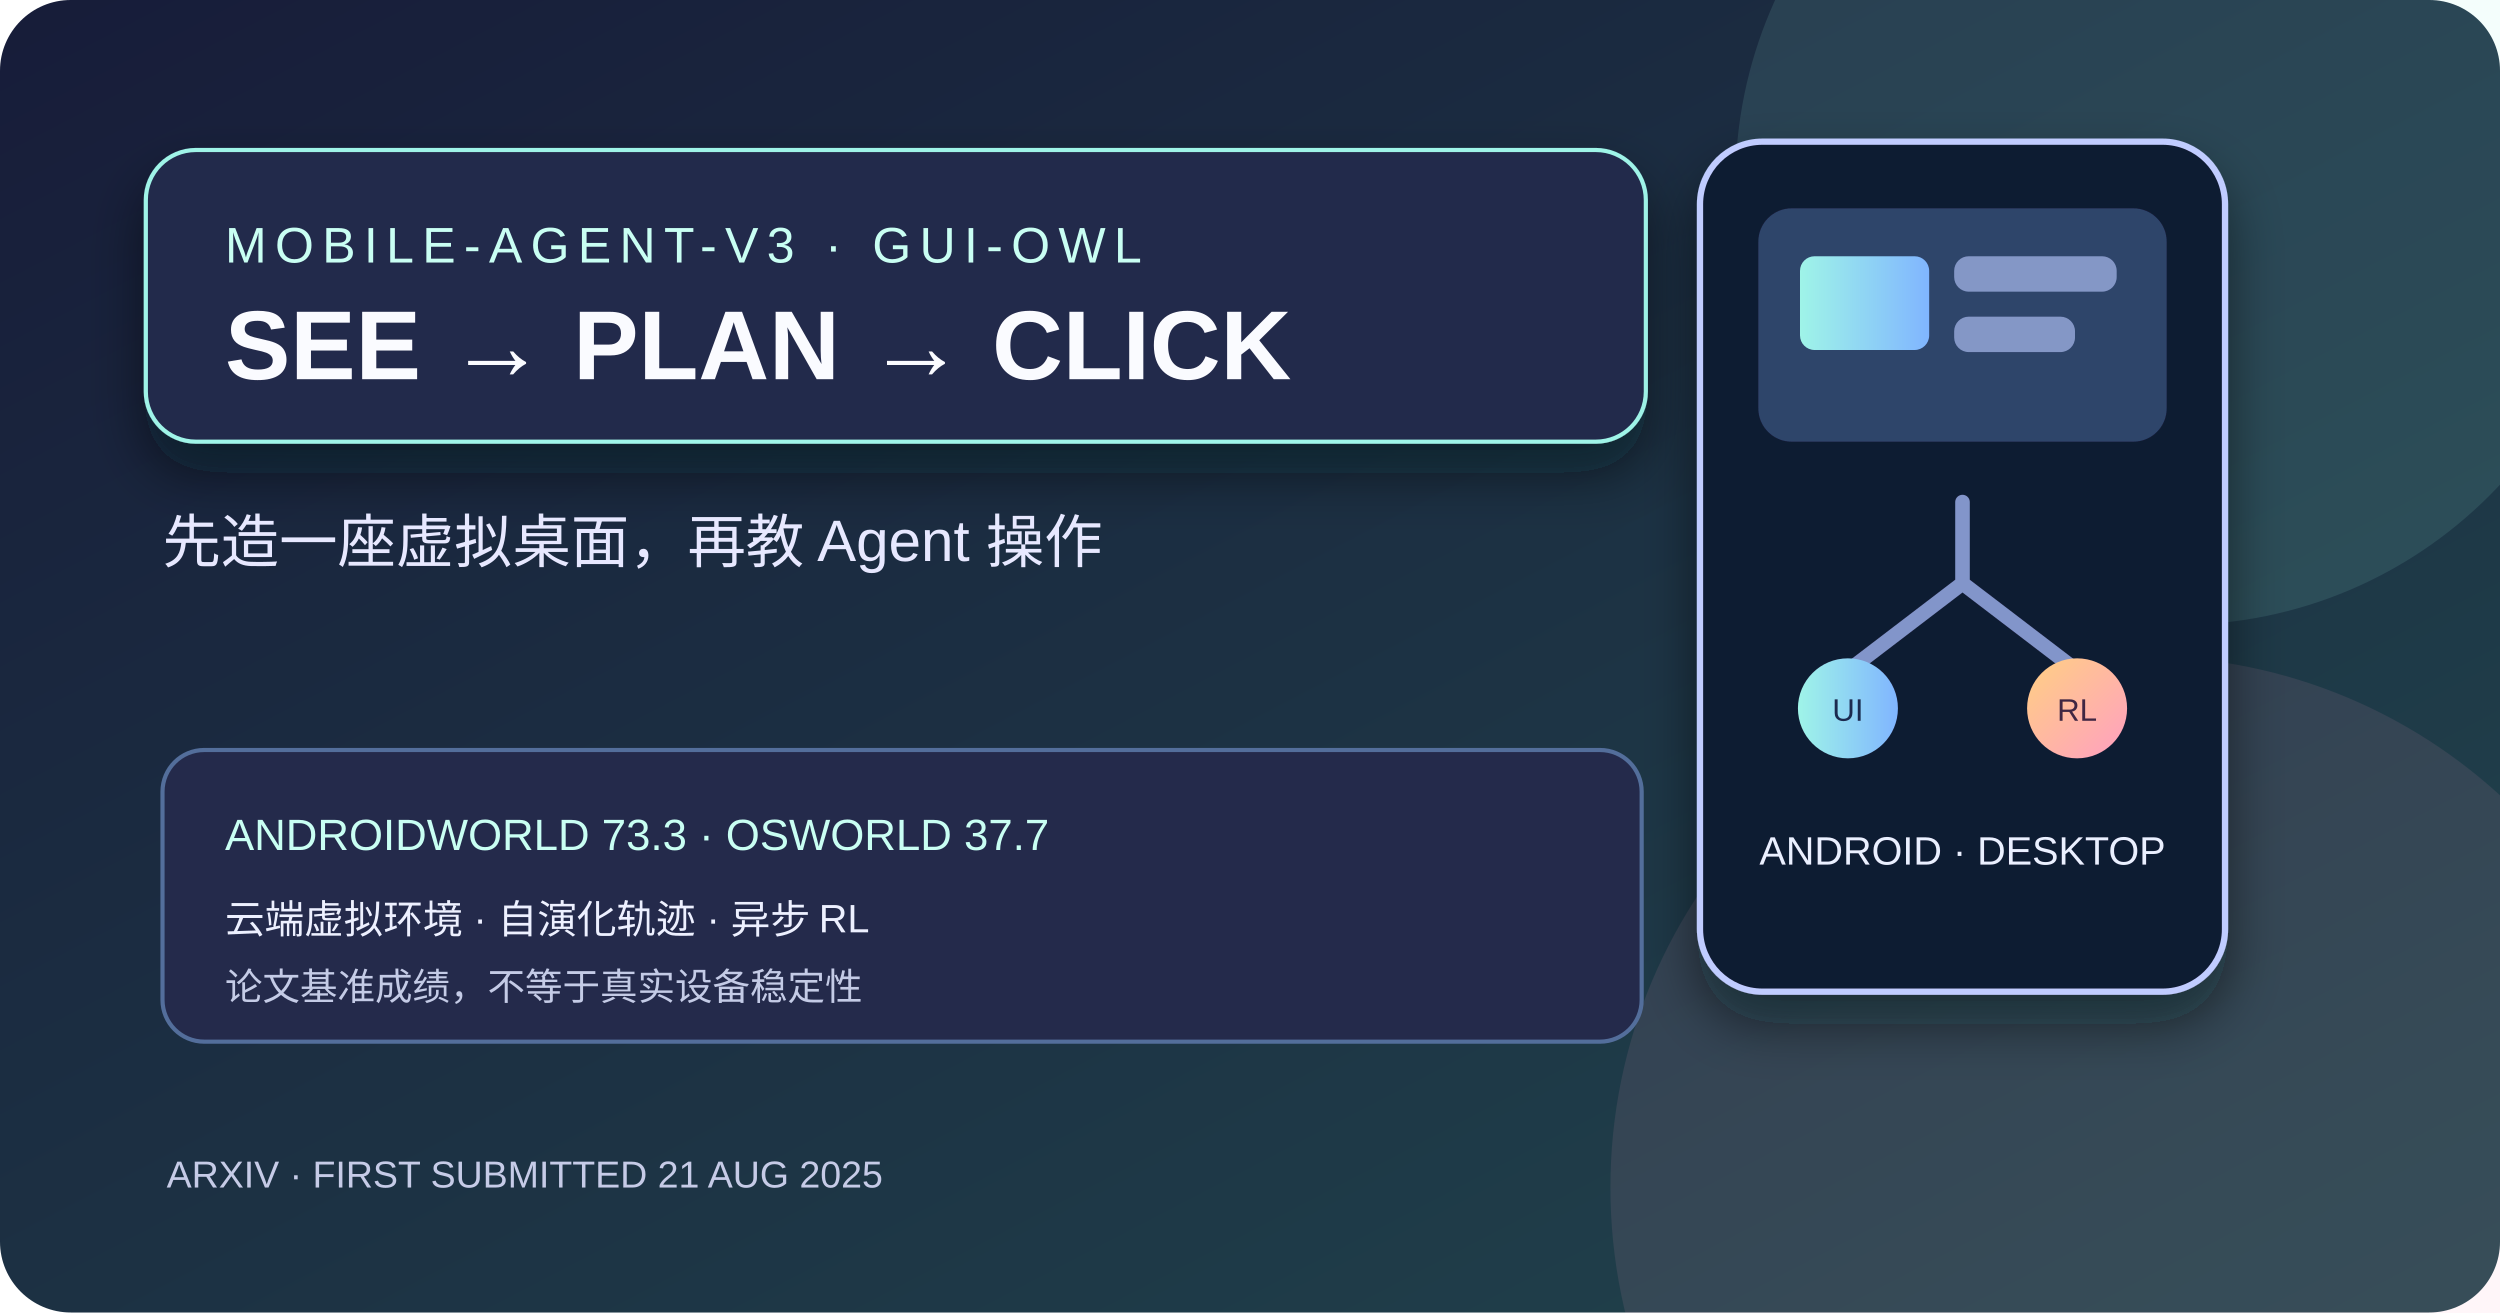
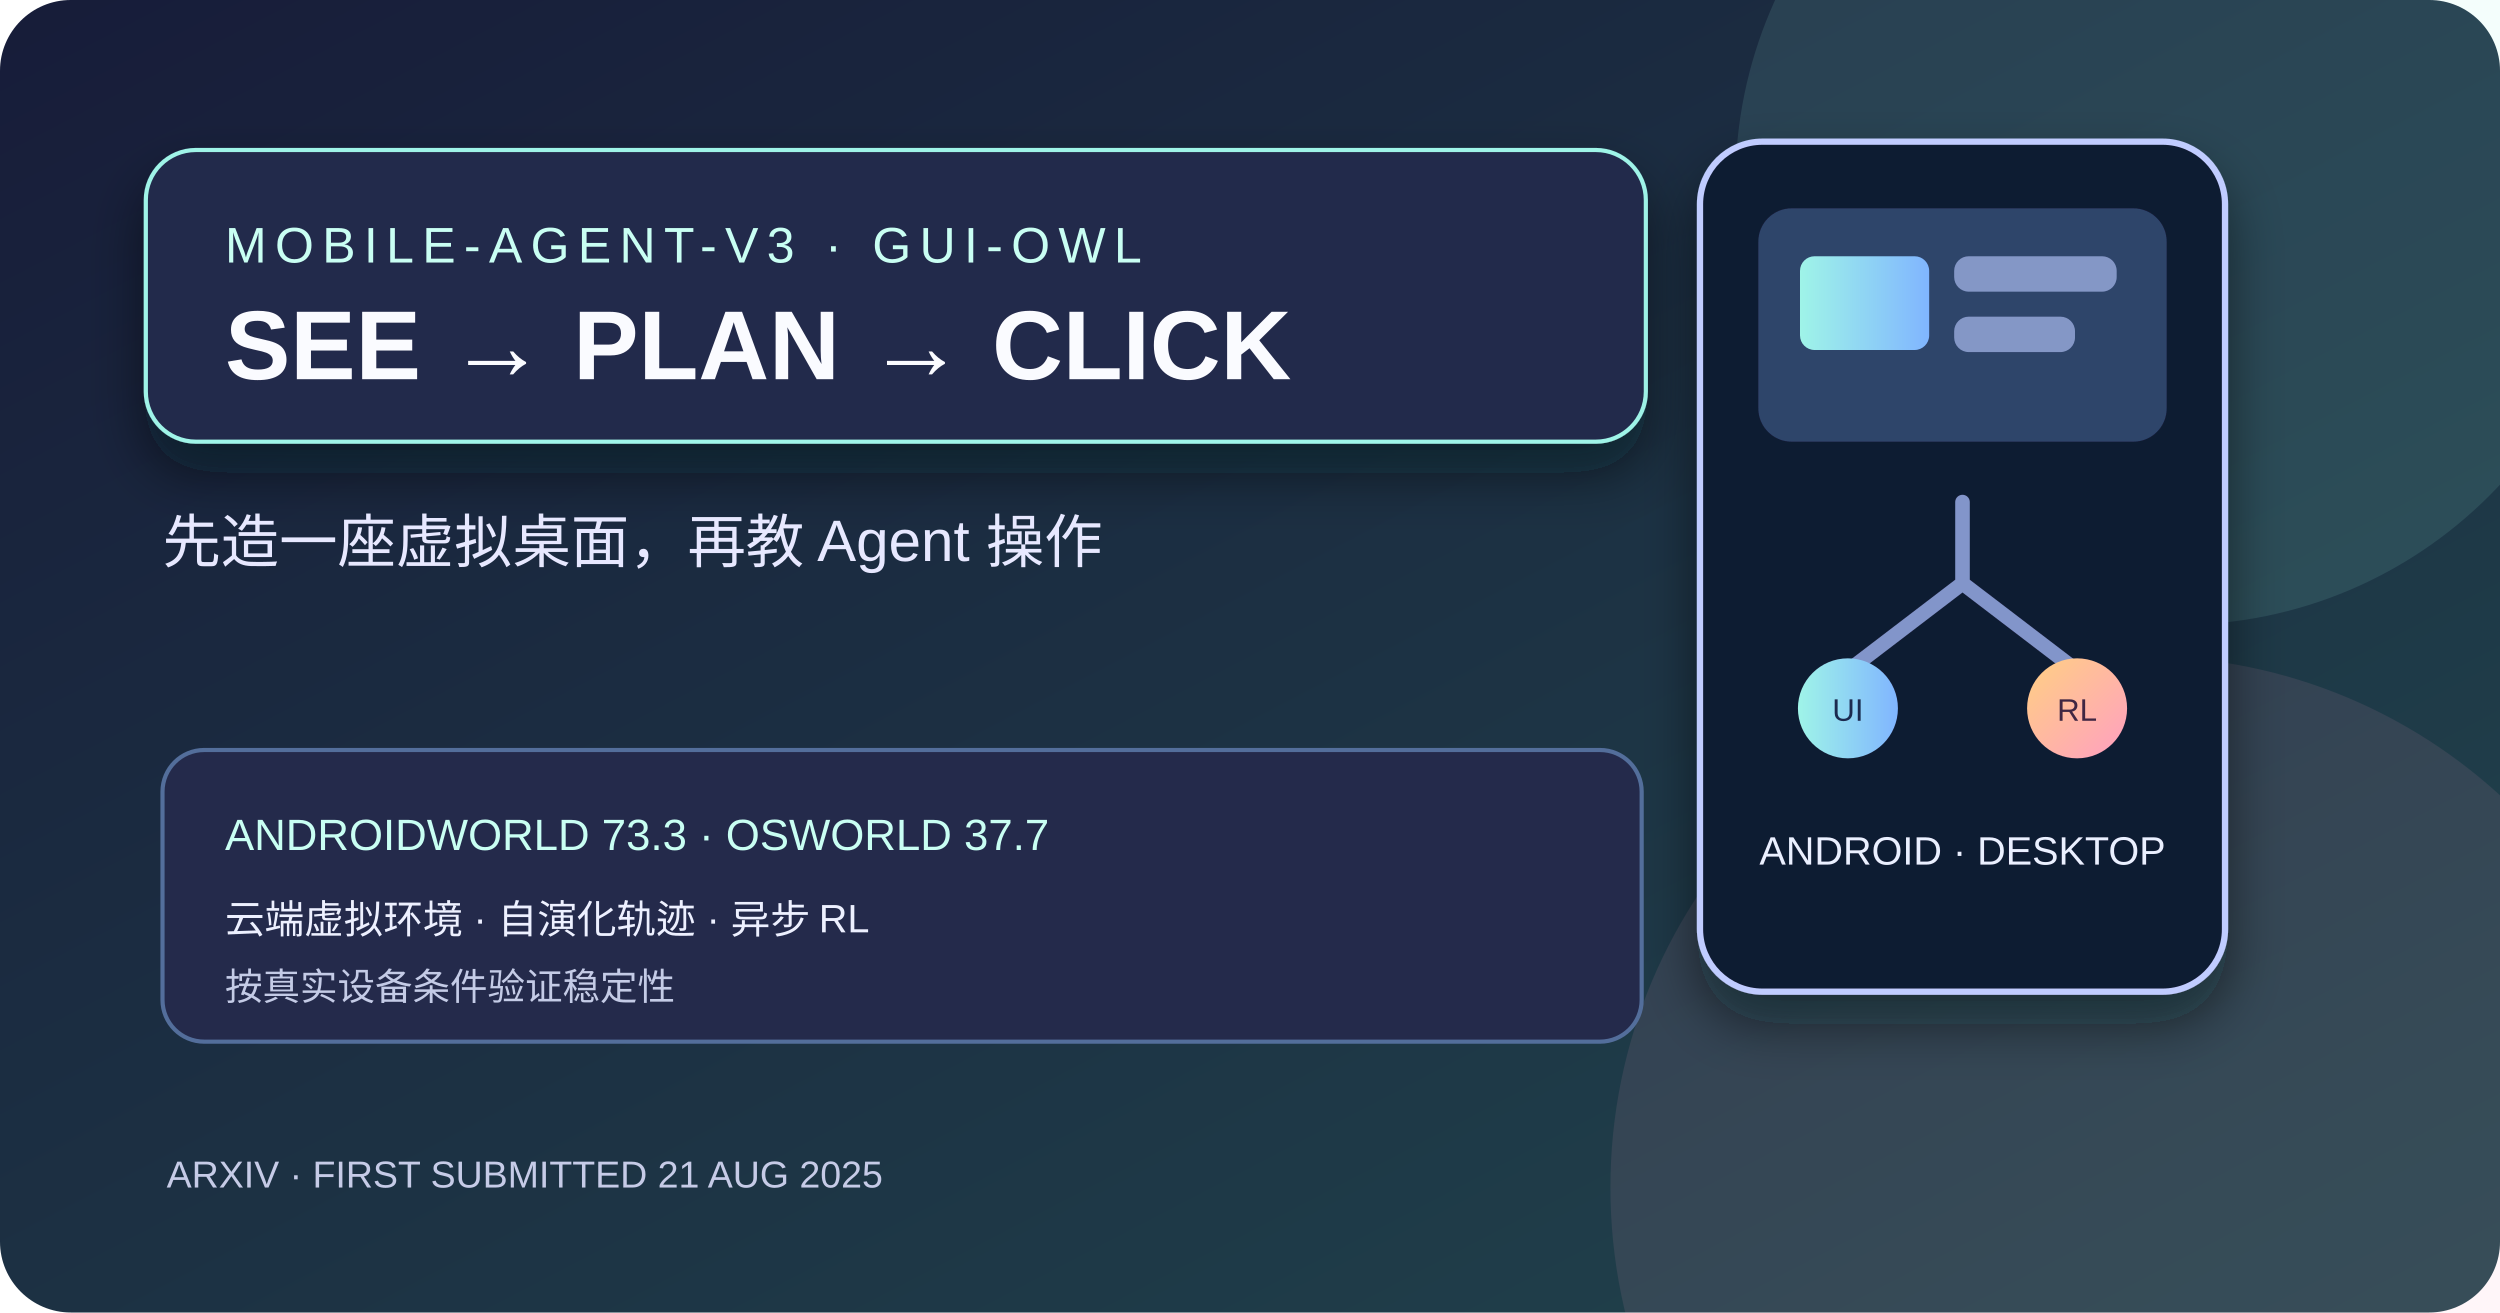
<svg xmlns="http://www.w3.org/2000/svg" width="1200" height="630" viewBox="0 0 1200 630" role="img" aria-labelledby="title desc">
  <defs>
    <linearGradient id="bg" x1="0" y1="0" x2="1" y2="1">
      <stop offset="0" stop-color="#171c39" />
      <stop offset="1" stop-color="#21454d" />
    </linearGradient>
    <linearGradient id="cyan" x1="0" y1="0" x2="1" y2="0">
      <stop offset="0" stop-color="#9ff4e8" />
      <stop offset="1" stop-color="#80b5ff" />
    </linearGradient>
    <linearGradient id="orange" x1="0" y1="0" x2="1" y2="1">
      <stop offset="0" stop-color="#ffd083" />
      <stop offset="1" stop-color="#ff9fc1" />
    </linearGradient>
    <filter id="shadow" x="-30%" y="-30%" width="160%" height="160%">
      <feDropShadow dx="0" dy="14" stdDeviation="13" flood-color="#070a16" flood-opacity=".5" />
    </filter>
  </defs>
  <rect width="1200" height="630" rx="34" fill="url(#bg)" />
  <circle cx="1045" cy="88" r="212" fill="#9ff4e8" opacity=".11" />
  <circle cx="1028" cy="570" r="255" fill="#ff9fc1" opacity=".1" />
  <g filter="url(#shadow)">
    <rect x="70" y="72" width="720" height="140" rx="24" fill="#242a4b" stroke="#9ff4e8" stroke-width="2" />
    <text x="108" y="126" font-family="Arial, Helvetica, sans-serif" font-size="24" letter-spacing="4" fill="#c9fff3">MOBILE-AGENT-V3 · GUI-OWL</text>
    <text x="108" y="182" font-family="Arial, Helvetica, sans-serif" font-size="47" font-weight="700" fill="#fafbff">SEE → PLAN → CLICK</text>
  </g>
  <text x="78" y="270" font-family="Arial, Helvetica, sans-serif" font-size="28" fill="#e7e8ff">先造一座虚拟桌面，再教 Agent 操作</text>
  <g transform="translate(816 68)" filter="url(#shadow)">
    <rect x="0" y="0" width="252" height="408" rx="30" fill="#111a33" stroke="#c0ccff" stroke-width="3" />
    <rect x="28" y="32" width="196" height="112" rx="16" fill="#2e446b" />
    <rect x="48" y="55" width="62" height="45" rx="7" fill="url(#cyan)" />
    <rect x="122" y="55" width="78" height="17" rx="7" fill="#8497c6" />
    <rect x="122" y="84" width="58" height="17" rx="7" fill="#8497c6" />
    <path d="M126 173v39M126 212l-55 42M126 212l55 42" stroke="#8295ca" stroke-width="7" stroke-linecap="round" />
    <circle cx="71" cy="272" r="24" fill="url(#cyan)" />
    <circle cx="181" cy="272" r="24" fill="url(#orange)" />
    <text x="71" y="278" text-anchor="middle" font-family="Arial, Helvetica, sans-serif" font-size="15" fill="#1c2c50">UI</text>
    <text x="181" y="278" text-anchor="middle" font-family="Arial, Helvetica, sans-serif" font-size="15" fill="#402743">RL</text>
    <text x="126" y="347" text-anchor="middle" font-family="Arial, Helvetica, sans-serif" font-size="19" fill="#eaf0ff">ANDROID · DESKTOP</text>
  </g>
  <g transform="translate(78 360)">
    <rect width="710" height="140" rx="20" fill="#242a4b" stroke="#536e9b" stroke-width="2" />
    <text x="30" y="48" font-family="Arial, Helvetica, sans-serif" font-size="21" fill="#c9fff3">ANDROIDWORLD 73.3 · OSWORLD 37.7</text>
    <text x="30" y="88" font-family="Arial, Helvetica, sans-serif" font-size="19" fill="#edf0ff">云端虚拟环境 · 自演化轨迹 · 异步 RL</text>
-     <text x="30" y="120" font-family="Arial, Helvetica, sans-serif" font-size="18" fill="#c4cbe6">论文基准成绩，不等于真实设备稳定性</text>
+     <text x="30" y="120" font-family="Arial, Helvetica, sans-serif" font-size="18" fill="#c4cbe6">按真实设备条件验证稳定性</text>
  </g>
  <text x="80" y="570" font-family="Arial, Helvetica, sans-serif" font-size="18" fill="#c6cbe7">ARXIV · FIRST SUBMITTED 21 AUG 2025</text>
</svg>
